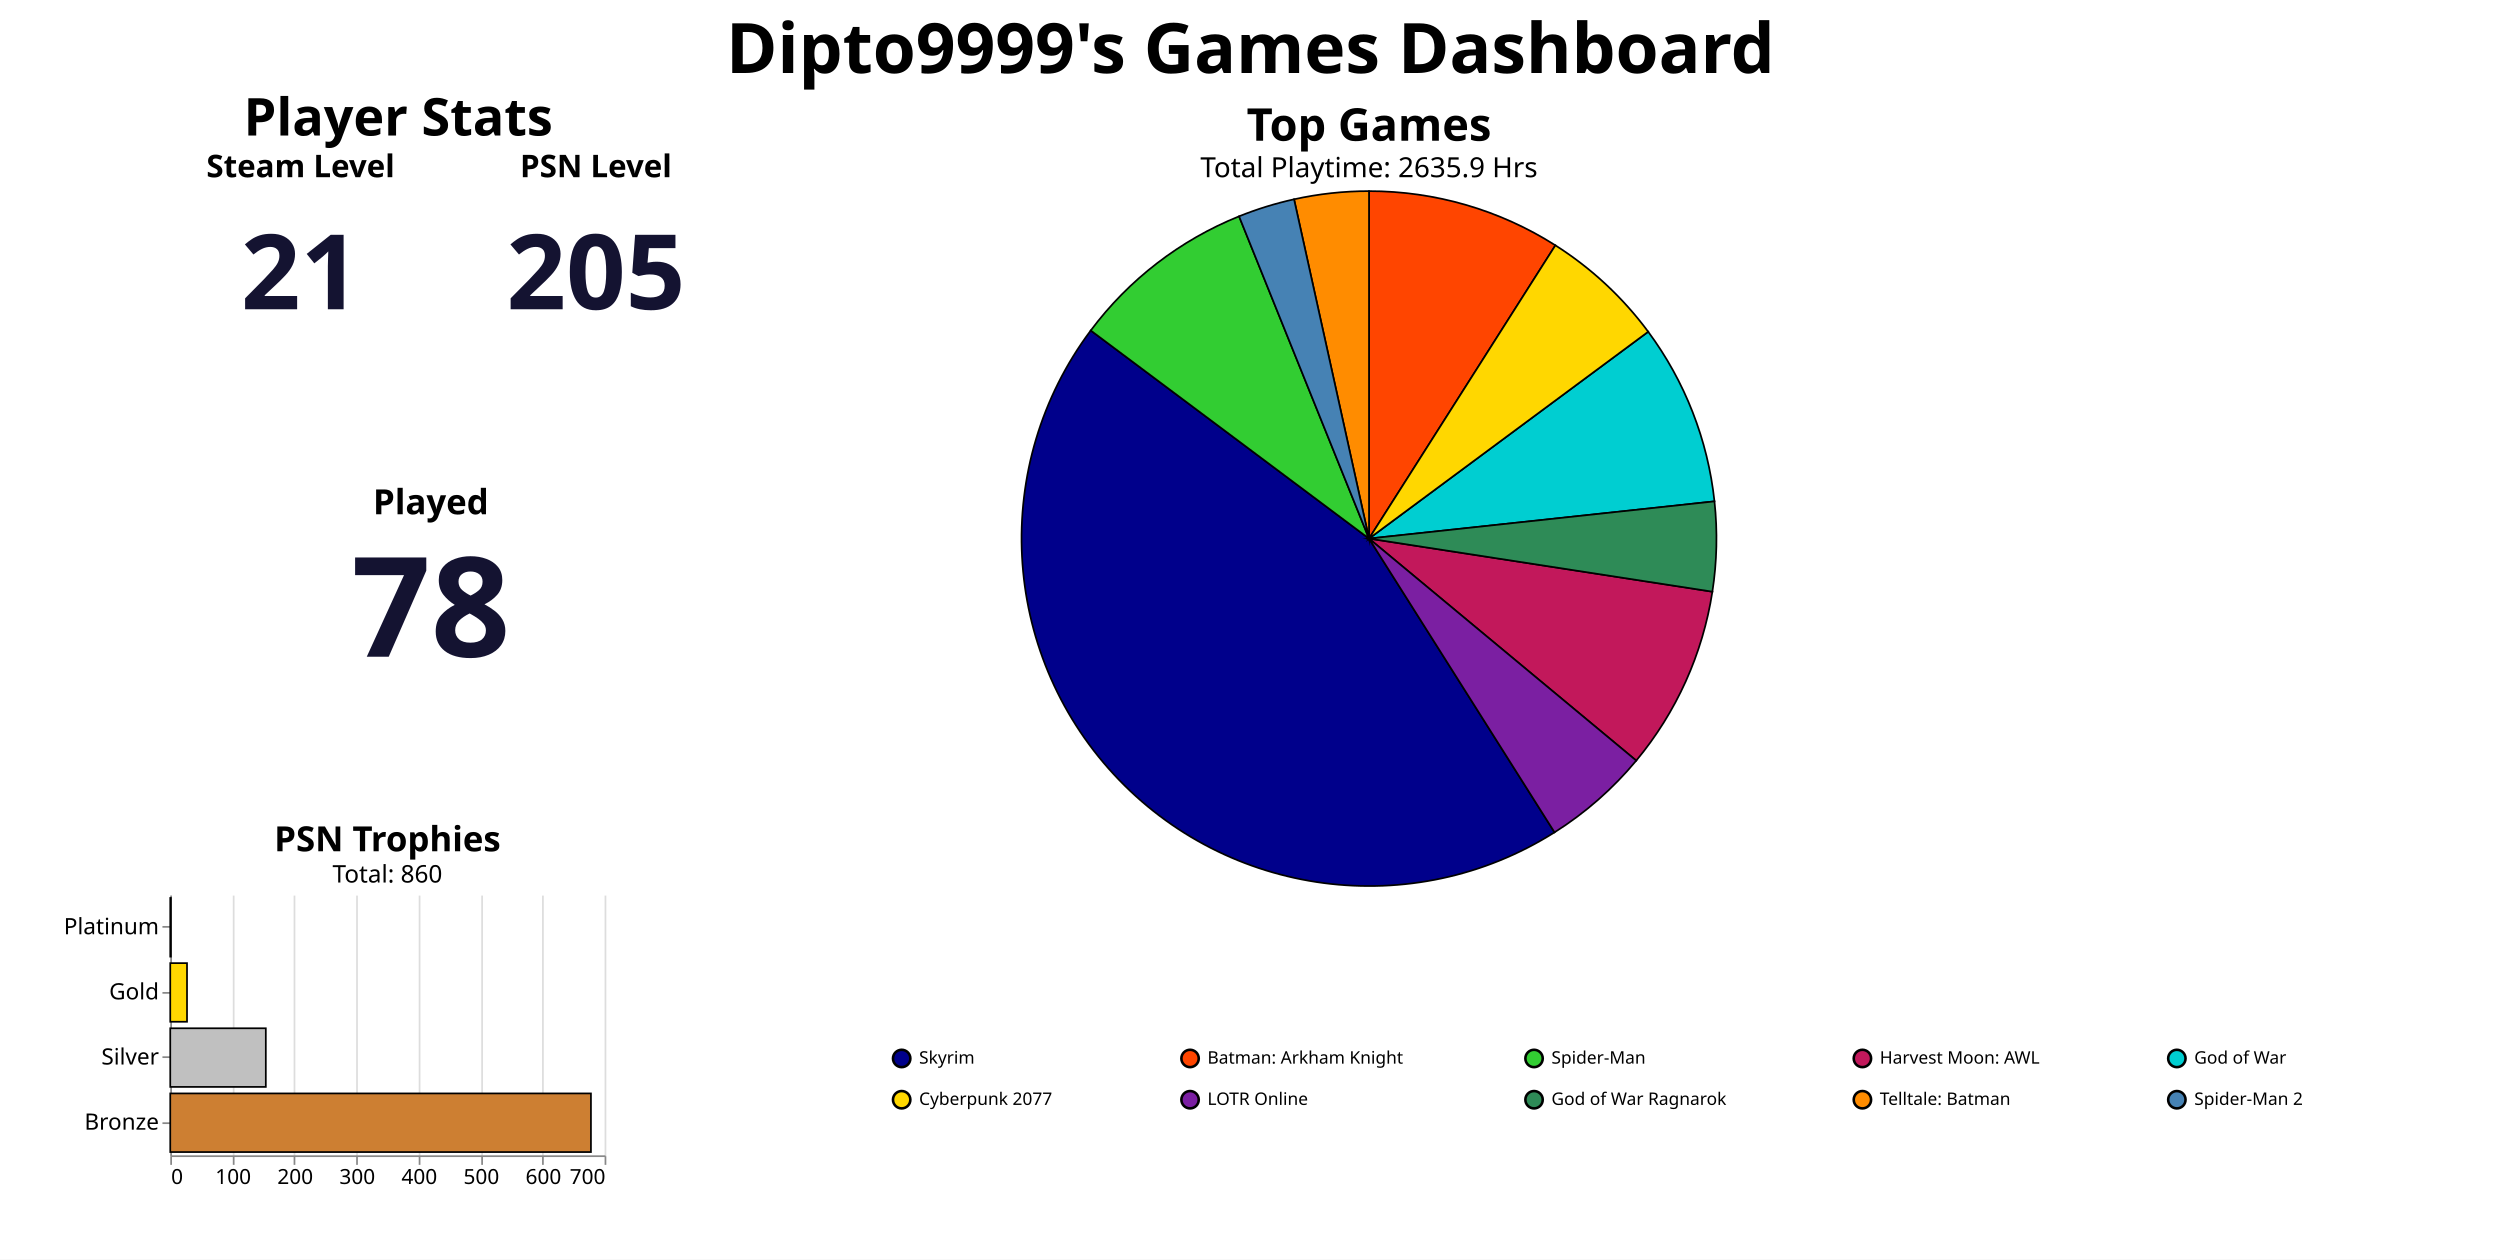
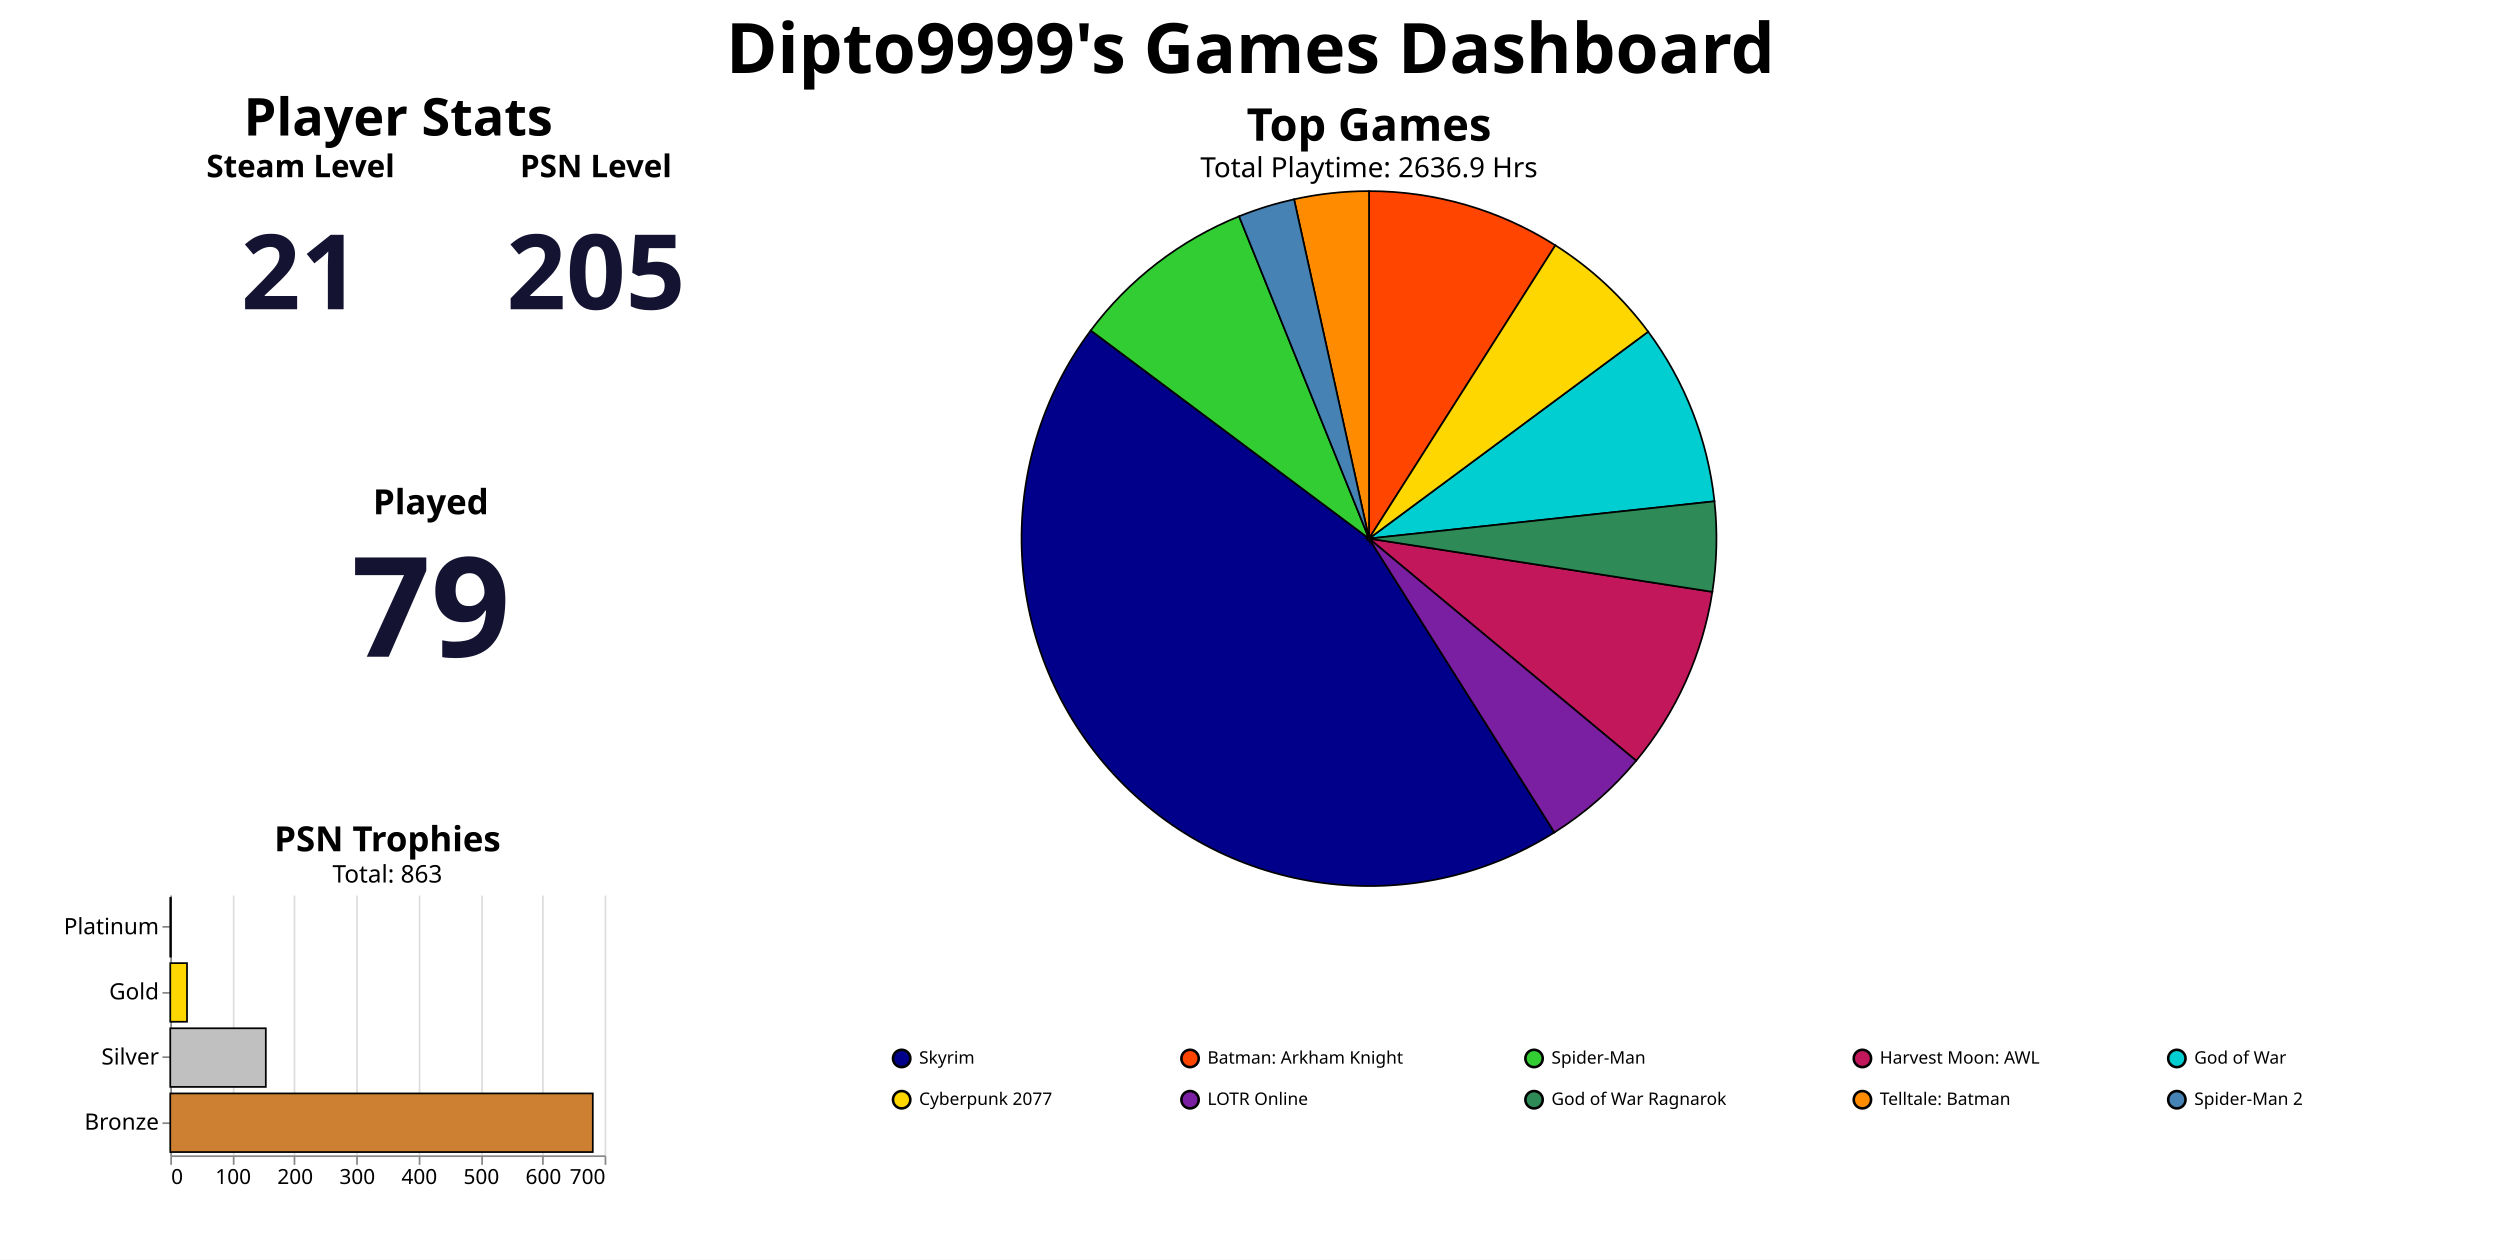
<svg xmlns="http://www.w3.org/2000/svg" version="1.1" class="marks" width="1439" height="725" viewBox="0 0 1439 725">
  <rect width="1439" height="725" fill="white" />
  <g fill="none" stroke-miterlimit="10" transform="translate(98,110)">
    <g class="mark-group role-frame root" role="graphics-object" aria-roledescription="group mark container">
      <g transform="translate(0,0)">
        <path class="background" aria-hidden="true" d="M0,0h0v0h0Z" />
        <g>
          <g class="mark-group role-scope concat_0_group" role="graphics-object" aria-roledescription="group mark container">
            <g transform="translate(0,0)">
              <path class="background" aria-hidden="true" d="M0,0h0v0h0Z" />
              <g>
                <g class="mark-group role-scope concat_0_concat_0_group" role="graphics-object" aria-roledescription="group mark container">
                  <g transform="translate(0,0)">
                    <path class="background" aria-hidden="true" d="M0,0h0v0h0Z" />
                    <g>
                      <g class="mark-group role-scope concat_0_concat_0_concat_0_group" role="graphics-object" aria-roledescription="group mark container">
                        <g transform="translate(0,0)">
                          <path class="background" aria-hidden="true" d="M0,0h150v150h-150Z" stroke="#ddd" stroke-opacity="0" stroke-width="1.5" />
                          <g>
                            <g class="mark-text role-mark concat_0_concat_0_concat_0_marks" role="graphics-object" aria-roledescription="text mark container">
                              <text aria-label="Metric: Steam Level; Value: 21" role="graphics-symbol" aria-roledescription="text mark" text-anchor="middle" transform="translate(75,68)" font-family="sans-serif" font-size="60px" font-weight="bold" fill="#141331">21</text>
                            </g>
                            <g class="mark-group role-title">
                              <g transform="translate(75,-22)">
                                <path class="background" aria-hidden="true" d="M0,0h0v0h0Z" pointer-events="none" />
                                <g>
                                  <g class="mark-text role-title-text" role="graphics-symbol" aria-roledescription="title" aria-label="Title text 'Steam Level'" pointer-events="none">
                                    <text text-anchor="middle" transform="translate(0,14)" font-family="sans-serif" font-size="18px" font-weight="bold" fill="#000" opacity="1">Steam Level</text>
                                  </g>
                                </g>
                                <path class="foreground" aria-hidden="true" d="" pointer-events="none" display="none" />
                              </g>
                            </g>
                          </g>
                          <path class="foreground" aria-hidden="true" d="" display="none" />
                        </g>
                      </g>
                      <g class="mark-group role-scope concat_0_concat_0_concat_1_group" role="graphics-object" aria-roledescription="group mark container">
                        <g transform="translate(170,0)">
                          <path class="background" aria-hidden="true" d="M0,0h150v150h-150Z" stroke="#ddd" stroke-opacity="0" stroke-width="1.5" />
                          <g>
                            <g class="mark-text role-mark concat_0_concat_0_concat_1_marks" role="graphics-object" aria-roledescription="text mark container">
                              <text aria-label="Metric: PSN Level; Value: 205" role="graphics-symbol" aria-roledescription="text mark" text-anchor="middle" transform="translate(75,68)" font-family="sans-serif" font-size="60px" font-weight="bold" fill="#141331">205</text>
                            </g>
                            <g class="mark-group role-title">
                              <g transform="translate(75,-22)">
                                <path class="background" aria-hidden="true" d="M0,0h0v0h0Z" pointer-events="none" />
                                <g>
                                  <g class="mark-text role-title-text" role="graphics-symbol" aria-roledescription="title" aria-label="Title text 'PSN Level'" pointer-events="none">
                                    <text text-anchor="middle" transform="translate(0,14)" font-family="sans-serif" font-size="18px" font-weight="bold" fill="#000" opacity="1">PSN Level</text>
                                  </g>
                                </g>
                                <path class="foreground" aria-hidden="true" d="" pointer-events="none" display="none" />
                              </g>
                            </g>
                          </g>
                          <path class="foreground" aria-hidden="true" d="" display="none" />
                        </g>
                      </g>
                    </g>
                    <path class="foreground" aria-hidden="true" d="" display="none" />
                  </g>
                </g>
                <g class="mark-group role-scope concat_0_concat_1_group" role="graphics-object" aria-roledescription="group mark container">
                  <g transform="translate(0,194)">
                    <path class="background" aria-hidden="true" d="M0,0h300v150h-300Z" stroke="#ddd" stroke-opacity="0" stroke-width="1.5" />
                    <g>
                      <g class="mark-text role-mark concat_0_concat_1_marks" role="graphics-object" aria-roledescription="text mark container">
-                         <text aria-label="Metric: Played; Value: 78" role="graphics-symbol" aria-roledescription="text mark" text-anchor="middle" transform="translate(150,74)" font-family="sans-serif" font-size="80px" font-weight="bold" fill="#141331">78</text>
+                         <text aria-label="Metric: Played; Value: 79" role="graphics-symbol" aria-roledescription="text mark" text-anchor="middle" transform="translate(150,74)" font-family="sans-serif" font-size="80px" font-weight="bold" fill="#141331">79</text>
                      </g>
                      <g class="mark-group role-title">
                        <g transform="translate(150,-24)">
                          <path class="background" aria-hidden="true" d="M0,0h0v0h0Z" pointer-events="none" />
                          <g>
                            <g class="mark-text role-title-text" role="graphics-symbol" aria-roledescription="title" aria-label="Title text 'Played'" pointer-events="none">
                              <text text-anchor="middle" transform="translate(0,16)" font-family="sans-serif" font-size="20px" font-weight="bold" fill="#000" opacity="1">Played</text>
                            </g>
                          </g>
                          <path class="foreground" aria-hidden="true" d="" pointer-events="none" display="none" />
                        </g>
                      </g>
                    </g>
                    <path class="foreground" aria-hidden="true" d="" display="none" />
                  </g>
                </g>
                <g class="mark-group role-scope concat_0_concat_2_group" role="graphics-object" aria-roledescription="group mark container">
                  <g transform="translate(0,405)">
                    <path class="background" aria-hidden="true" d="M0,0h250v150h-250Z" stroke="#ddd" stroke-opacity="0" stroke-width="1.5" />
                    <g>
                      <g class="mark-group role-axis" aria-hidden="true">
                        <g transform="translate(0.5,150.5)">
                          <path class="background" aria-hidden="true" d="M0,0h0v0h0Z" pointer-events="none" />
                          <g>
                            <g class="mark-rule role-axis-grid" pointer-events="none">
                              <line transform="translate(0,0)" x2="0" y2="-150" stroke="#ddd" stroke-width="1" opacity="1" />
                              <line transform="translate(36,0)" x2="0" y2="-150" stroke="#ddd" stroke-width="1" opacity="1" />
                              <line transform="translate(71,0)" x2="0" y2="-150" stroke="#ddd" stroke-width="1" opacity="1" />
                              <line transform="translate(107,0)" x2="0" y2="-150" stroke="#ddd" stroke-width="1" opacity="1" />
                              <line transform="translate(143,0)" x2="0" y2="-150" stroke="#ddd" stroke-width="1" opacity="1" />
                              <line transform="translate(179,0)" x2="0" y2="-150" stroke="#ddd" stroke-width="1" opacity="1" />
                              <line transform="translate(214,0)" x2="0" y2="-150" stroke="#ddd" stroke-width="1" opacity="1" />
                              <line transform="translate(250,0)" x2="0" y2="-150" stroke="#ddd" stroke-width="1" opacity="1" />
                            </g>
                          </g>
                          <path class="foreground" aria-hidden="true" d="" pointer-events="none" display="none" />
                        </g>
                      </g>
                      <g class="mark-group role-axis" role="graphics-symbol" aria-roledescription="axis" aria-label="X-axis for a linear scale with values from 0 to 700">
                        <g transform="translate(0.5,150.5)">
                          <path class="background" aria-hidden="true" d="M0,0h0v0h0Z" pointer-events="none" />
                          <g>
                            <g class="mark-rule role-axis-tick" pointer-events="none">
                              <line transform="translate(0,0)" x2="0" y2="5" stroke="#888" stroke-width="1" opacity="1" />
                              <line transform="translate(36,0)" x2="0" y2="5" stroke="#888" stroke-width="1" opacity="1" />
                              <line transform="translate(71,0)" x2="0" y2="5" stroke="#888" stroke-width="1" opacity="1" />
                              <line transform="translate(107,0)" x2="0" y2="5" stroke="#888" stroke-width="1" opacity="1" />
                              <line transform="translate(143,0)" x2="0" y2="5" stroke="#888" stroke-width="1" opacity="1" />
                              <line transform="translate(179,0)" x2="0" y2="5" stroke="#888" stroke-width="1" opacity="1" />
                              <line transform="translate(214,0)" x2="0" y2="5" stroke="#888" stroke-width="1" opacity="1" />
                              <line transform="translate(250,0)" x2="0" y2="5" stroke="#888" stroke-width="1" opacity="1" />
                            </g>
                            <g class="mark-text role-axis-label" pointer-events="none">
                              <text text-anchor="start" transform="translate(0,16)" font-family="sans-serif" font-size="12px" fill="#000" opacity="1">0</text>
                              <text text-anchor="middle" transform="translate(35.71429,16)" font-family="sans-serif" font-size="12px" fill="#000" opacity="1">100</text>
                              <text text-anchor="middle" transform="translate(71.42857,16)" font-family="sans-serif" font-size="12px" fill="#000" opacity="1">200</text>
                              <text text-anchor="middle" transform="translate(107.1429,16)" font-family="sans-serif" font-size="12px" fill="#000" opacity="1">300</text>
                              <text text-anchor="middle" transform="translate(142.8571,16)" font-family="sans-serif" font-size="12px" fill="#000" opacity="1">400</text>
                              <text text-anchor="middle" transform="translate(178.5714,16)" font-family="sans-serif" font-size="12px" fill="#000" opacity="1">500</text>
                              <text text-anchor="middle" transform="translate(214.2857,16)" font-family="sans-serif" font-size="12px" fill="#000" opacity="1">600</text>
                              <text text-anchor="end" transform="translate(250,16)" font-family="sans-serif" font-size="12px" fill="#000" opacity="1">700</text>
                            </g>
                            <g class="mark-rule role-axis-domain" pointer-events="none">
                              <line transform="translate(0,0)" x2="250" y2="0" stroke="#888" stroke-width="1" opacity="1" />
                            </g>
                          </g>
                          <path class="foreground" aria-hidden="true" d="" pointer-events="none" display="none" />
                        </g>
                      </g>
                      <g class="mark-group role-axis" role="graphics-symbol" aria-roledescription="axis" aria-label="Y-axis for a discrete scale with 4 values: Platinum, Gold, Silver, Bronze">
                        <g transform="translate(0.5,0.5)">
                          <path class="background" aria-hidden="true" d="M0,0h0v0h0Z" pointer-events="none" />
                          <g>
                            <g class="mark-rule role-axis-tick" pointer-events="none">
                              <line transform="translate(0,18)" x2="-5" y2="0" stroke="#888" stroke-width="1" opacity="1" />
                              <line transform="translate(0,56)" x2="-5" y2="0" stroke="#888" stroke-width="1" opacity="1" />
                              <line transform="translate(0,93)" x2="-5" y2="0" stroke="#888" stroke-width="1" opacity="1" />
                              <line transform="translate(0,131)" x2="-5" y2="0" stroke="#888" stroke-width="1" opacity="1" />
                            </g>
                            <g class="mark-text role-axis-label" pointer-events="none">
                              <text text-anchor="end" transform="translate(-7,22.25)" font-family="sans-serif" font-size="13px" fill="#000" opacity="1">Platinum</text>
                              <text text-anchor="end" transform="translate(-7,59.75)" font-family="sans-serif" font-size="13px" fill="#000" opacity="1">Gold</text>
                              <text text-anchor="end" transform="translate(-7,97.25)" font-family="sans-serif" font-size="13px" fill="#000" opacity="1">Silver</text>
                              <text text-anchor="end" transform="translate(-7,134.75)" font-family="sans-serif" font-size="13px" fill="#000" opacity="1">Bronze</text>
                            </g>
                            <g class="mark-rule role-axis-domain" pointer-events="none">
                              <line transform="translate(0,0)" x2="0" y2="150" stroke="#888" stroke-width="1" opacity="1" />
                            </g>
                          </g>
                          <path class="foreground" aria-hidden="true" d="" pointer-events="none" display="none" />
                        </g>
                      </g>
                      <g class="mark-rect role-mark concat_0_concat_2_marks" role="graphics-object" aria-roledescription="rect mark container">
                        <path aria-label="count: 1; type: Platinum; Trophy: Platinum; Count: 1" role="graphics-symbol" aria-roledescription="bar" d="M0,1.875h0.357v33.75h-0.357Z" fill="#B9F2FF" stroke="black" stroke-width="1" />
                        <path aria-label="count: 27; type: Gold; Trophy: Gold; Count: 27" role="graphics-symbol" aria-roledescription="bar" d="M0,39.375h9.643v33.75h-9.643Z" fill="#FFD700" stroke="black" stroke-width="1" />
                        <path aria-label="count: 154; type: Silver; Trophy: Silver; Count: 154" role="graphics-symbol" aria-roledescription="bar" d="M0,76.875h55v33.75h-55Z" fill="#C0C0C0" stroke="black" stroke-width="1" />
-                         <path aria-label="count: 678; type: Bronze; Trophy: Bronze; Count: 678" role="graphics-symbol" aria-roledescription="bar" d="M0,114.375h242.143v33.75h-242.143Z" fill="#CD7F32" stroke="black" stroke-width="1" />
+                         <path aria-label="count: 681; type: Bronze; Trophy: Bronze; Count: 681" role="graphics-symbol" aria-roledescription="bar" d="M0,114.375h243.214v33.75h-243.214Z" fill="#CD7F32" stroke="black" stroke-width="1" />
                      </g>
                      <g class="mark-group role-title">
                        <g transform="translate(125,-41)">
                          <path class="background" aria-hidden="true" d="M0,0h0v0h0Z" pointer-events="none" />
                          <g>
                            <g class="mark-text role-title-text" role="graphics-symbol" aria-roledescription="title" aria-label="Title text 'PSN Trophies'" pointer-events="none">
                              <text text-anchor="middle" transform="translate(0,16)" font-family="sans-serif" font-size="20px" font-weight="bold" fill="#000" opacity="1">PSN Trophies</text>
                            </g>
-                             <g class="mark-text role-title-subtitle" role="graphics-symbol" aria-roledescription="subtitle" aria-label="Subtitle text 'Total: 860'" pointer-events="none">
-                               <text text-anchor="middle" transform="translate(0,34)" font-family="sans-serif" font-size="14px" fill="#000" opacity="1">Total: 860</text>
+                             <g class="mark-text role-title-subtitle" role="graphics-symbol" aria-roledescription="subtitle" aria-label="Subtitle text 'Total: 863'" pointer-events="none">
+                               <text text-anchor="middle" transform="translate(0,34)" font-family="sans-serif" font-size="14px" fill="#000" opacity="1">Total: 863</text>
                            </g>
                          </g>
                          <path class="foreground" aria-hidden="true" d="" pointer-events="none" display="none" />
                        </g>
                      </g>
                    </g>
                    <path class="foreground" aria-hidden="true" d="" display="none" />
                  </g>
                </g>
                <g class="mark-group role-title">
                  <g transform="translate(131.2109,-56)">
                    <path class="background" aria-hidden="true" d="M0,0h0v0h0Z" pointer-events="none" />
                    <g>
                      <g class="mark-text role-title-text" role="graphics-symbol" aria-roledescription="title" aria-label="Title text 'Player Stats'" pointer-events="none">
                        <text text-anchor="middle" transform="translate(0,24)" font-family="sans-serif" font-size="30px" font-weight="bold" fill="#000" opacity="1">Player Stats</text>
                      </g>
                    </g>
                    <path class="foreground" aria-hidden="true" d="" pointer-events="none" display="none" />
                  </g>
                </g>
              </g>
              <path class="foreground" aria-hidden="true" d="" display="none" />
            </g>
          </g>
          <g class="mark-group role-scope concat_1_group" role="graphics-object" aria-roledescription="group mark container">
            <g transform="translate(340,0)">
              <path class="background" aria-hidden="true" d="M0,0h700v400h-700Z" />
              <g>
                <g class="mark-arc role-mark concat_1_marks" role="graphics-object" aria-roledescription="arc mark container">
-                   <path aria-label="playtime_percentage: 44.18; name: Skyrim; Game: Skyrim; Time (Hrs): 845.3; Playtime (%): 44.18" role="graphics-symbol" aria-roledescription="arc mark" transform="translate(350,200)" d="M-160.174,-119.767A200,200,0,0,0,106.803,169.095L0,0Z" fill="#00008B" stroke="black" stroke-width="1" />
-                   <path aria-label="playtime_percentage: 9.01; name: Batman: Arkham Knight; Game: Batman: Arkham Knight; Time (Hrs): 172.4; Playtime (%): 9.01" role="graphics-symbol" aria-roledescription="arc mark" transform="translate(350,200)" d="M107.281,-168.792A200,200,0,0,0,0,-200L0,0Z" fill="#FF4500" stroke="black" stroke-width="1" />
-                   <path aria-label="playtime_percentage: 8.68; name: Spider-Man; Game: Spider-Man; Time (Hrs): 166.1; Playtime (%): 8.68" role="graphics-symbol" aria-roledescription="arc mark" transform="translate(350,200)" d="M-74.799,-185.486A200,200,0,0,0,-160.174,-119.767L0,0Z" fill="#32CD32" stroke="black" stroke-width="1" />
-                   <path aria-label="playtime_percentage: 8.59; name: Harvest Moon: AWL; Game: Harvest Moon: AWL; Time (Hrs): 164.3; Playtime (%): 8.59" role="graphics-symbol" aria-roledescription="arc mark" transform="translate(350,200)" d="M153.833,127.81A200,200,0,0,0,197.649,30.576L0,0Z" fill="#C2185B" stroke="black" stroke-width="1" />
-                   <path aria-label="playtime_percentage: 8.44; name: God of War; Game: God of War; Time (Hrs): 161.5; Playtime (%): 8.44" role="graphics-symbol" aria-roledescription="arc mark" transform="translate(350,200)" d="M198.85,-21.418A200,200,0,0,0,160.699,-119.062L0,0Z" fill="#00CED1" stroke="black" stroke-width="1" />
-                   <path aria-label="playtime_percentage: 5.84; name: Cyberpunk 2077; Game: Cyberpunk 2077; Time (Hrs): 111.8; Playtime (%): 5.84" role="graphics-symbol" aria-roledescription="arc mark" transform="translate(350,200)" d="M160.699,-119.062A200,200,0,0,0,107.281,-168.792L0,0Z" fill="#FFD700" stroke="black" stroke-width="1" />
-                   <path aria-label="playtime_percentage: 5; name: LOTR Online; Game: LOTR Online; Time (Hrs): 95.7; Playtime (%): 5.00" role="graphics-symbol" aria-roledescription="arc mark" transform="translate(350,200)" d="M106.803,169.095A200,200,0,0,0,153.833,127.81L0,0Z" fill="#7B1FA2" stroke="black" stroke-width="1" />
-                   <path aria-label="playtime_percentage: 4.15; name: God of War Ragnarok; Game: God of War Ragnarok; Time (Hrs): 79.4; Playtime (%): 4.15" role="graphics-symbol" aria-roledescription="arc mark" transform="translate(350,200)" d="M197.649,30.576A200,200,0,0,0,198.85,-21.418L0,0Z" fill="#2E8B57" stroke="black" stroke-width="1" />
-                   <path aria-label="playtime_percentage: 3.46; name: Telltale: Batman; Game: Telltale: Batman; Time (Hrs): 66.2; Playtime (%): 3.46" role="graphics-symbol" aria-roledescription="arc mark" transform="translate(350,200)" d="M0,-200A200,200,0,0,0,-43.142,-195.291L0,0Z" fill="#FF8C00" stroke="black" stroke-width="1" />
-                   <path aria-label="playtime_percentage: 2.64; name: Spider-Man 2; Game: Spider-Man 2; Time (Hrs): 50.5; Playtime (%): 2.64" role="graphics-symbol" aria-roledescription="arc mark" transform="translate(350,200)" d="M-43.142,-195.291A200,200,0,0,0,-74.799,-185.486L0,0Z" fill="#4682B4" stroke="black" stroke-width="1" />
+                   <path aria-label="playtime_percentage: 44.18; name: Skyrim; Game: Skyrim; Time (Hrs): 845.3; Playtime (%): 44.18" role="graphics-symbol" aria-roledescription="arc mark" transform="translate(350,200)" d="M-160.163,-119.782A200,200,0,0,0,106.741,169.134L0,0Z" fill="#00008B" stroke="black" stroke-width="1" />
+                   <path aria-label="playtime_percentage: 9.01; name: Batman: Arkham Knight; Game: Batman: Arkham Knight; Time (Hrs): 172.4; Playtime (%): 9.01" role="graphics-symbol" aria-roledescription="arc mark" transform="translate(350,200)" d="M107.271,-168.798A200,200,0,0,0,0,-200L0,0Z" fill="#FF4500" stroke="black" stroke-width="1" />
+                   <path aria-label="playtime_percentage: 8.68; name: Spider-Man; Game: Spider-Man; Time (Hrs): 166.1; Playtime (%): 8.68" role="graphics-symbol" aria-roledescription="arc mark" transform="translate(350,200)" d="M-74.792,-185.489A200,200,0,0,0,-160.163,-119.782L0,0Z" fill="#32CD32" stroke="black" stroke-width="1" />
+                   <path aria-label="playtime_percentage: 8.59; name: Harvest Moon: AWL; Game: Harvest Moon: AWL; Time (Hrs): 164.3; Playtime (%): 8.59" role="graphics-symbol" aria-roledescription="arc mark" transform="translate(350,200)" d="M153.782,127.872A200,200,0,0,0,197.635,30.666L0,0Z" fill="#C2185B" stroke="black" stroke-width="1" />
+                   <path aria-label="playtime_percentage: 8.44; name: God of War; Game: God of War; Time (Hrs): 161.5; Playtime (%): 8.44" role="graphics-symbol" aria-roledescription="arc mark" transform="translate(350,200)" d="M198.847,-21.447A200,200,0,0,0,160.688,-119.077L0,0Z" fill="#00CED1" stroke="black" stroke-width="1" />
+                   <path aria-label="playtime_percentage: 5.84; name: Cyberpunk 2077; Game: Cyberpunk 2077; Time (Hrs): 111.8; Playtime (%): 5.84" role="graphics-symbol" aria-roledescription="arc mark" transform="translate(350,200)" d="M160.688,-119.077A200,200,0,0,0,107.271,-168.798L0,0Z" fill="#FFD700" stroke="black" stroke-width="1" />
+                   <path aria-label="playtime_percentage: 5; name: LOTR Online; Game: LOTR Online; Time (Hrs): 95.7; Playtime (%): 5.00" role="graphics-symbol" aria-roledescription="arc mark" transform="translate(350,200)" d="M106.741,169.134A200,200,0,0,0,153.782,127.872L0,0Z" fill="#7B1FA2" stroke="black" stroke-width="1" />
+                   <path aria-label="playtime_percentage: 4.16; name: God of War Ragnarok; Game: God of War Ragnarok; Time (Hrs): 79.6; Playtime (%): 4.16" role="graphics-symbol" aria-roledescription="arc mark" transform="translate(350,200)" d="M197.635,30.666A200,200,0,0,0,198.847,-21.447L0,0Z" fill="#2E8B57" stroke="black" stroke-width="1" />
+                   <path aria-label="playtime_percentage: 3.46; name: Telltale: Batman; Game: Telltale: Batman; Time (Hrs): 66.2; Playtime (%): 3.46" role="graphics-symbol" aria-roledescription="arc mark" transform="translate(350,200)" d="M0,-200A200,200,0,0,0,-43.138,-195.292L0,0Z" fill="#FF8C00" stroke="black" stroke-width="1" />
+                   <path aria-label="playtime_percentage: 2.64; name: Spider-Man 2; Game: Spider-Man 2; Time (Hrs): 50.5; Playtime (%): 2.64" role="graphics-symbol" aria-roledescription="arc mark" transform="translate(350,200)" d="M-43.138,-195.292A200,200,0,0,0,-74.792,-185.489L0,0Z" fill="#4682B4" stroke="black" stroke-width="1" />
                </g>
                <g class="mark-group role-legend" role="graphics-symbol" aria-roledescription="legend" aria-label="Symbol legend for fill color with 10 values: Skyrim, Batman: Arkham Knight, Spider-Man, Harvest Moon: AWL, God of War, ending with Spider-Man 2">
                  <g transform="translate(0,418)">
                    <path class="background" aria-hidden="true" d="M0,0h961v187h-961Z" pointer-events="none" />
                    <g>
                      <g class="mark-group role-legend-entry">
                        <g transform="translate(75,75)">
                          <path class="background" aria-hidden="true" d="M0,0h0v0h0Z" pointer-events="none" />
                          <g>
                            <g class="mark-group role-scope" role="graphics-object" aria-roledescription="group mark container">
                              <g transform="translate(0,0.25)">
                                <path class="background" aria-hidden="true" d="M0,0h89.384v12.5h-89.384Z" pointer-events="none" opacity="1" />
                                <g>
                                  <g class="mark-symbol role-legend-symbol" pointer-events="none">
                                    <path transform="translate(6,6)" d="M5,0A5,5,0,1,1,-5,0A5,5,0,1,1,5,0" fill="#00008B" stroke="black" stroke-width="1.5" opacity="1" />
                                  </g>
                                  <g class="mark-text role-legend-label" pointer-events="none">
                                    <text text-anchor="start" transform="translate(16,9)" font-family="sans-serif" font-size="10px" fill="#000" opacity="1">Skyrim</text>
                                  </g>
                                </g>
                                <path class="foreground" aria-hidden="true" d="" pointer-events="none" display="none" />
                              </g>
                              <g transform="translate(166,0.25)">
                                <path class="background" aria-hidden="true" d="M0,0h121.054v12.5h-121.054Z" pointer-events="none" opacity="1" />
                                <g>
                                  <g class="mark-symbol role-legend-symbol" pointer-events="none">
                                    <path transform="translate(6,6)" d="M5,0A5,5,0,1,1,-5,0A5,5,0,1,1,5,0" fill="#FF4500" stroke="black" stroke-width="1.5" opacity="1" />
                                  </g>
                                  <g class="mark-text role-legend-label" pointer-events="none">
                                    <text text-anchor="start" transform="translate(16,9)" font-family="sans-serif" font-size="10px" fill="#000" opacity="1">Batman: Arkham Knight</text>
                                  </g>
                                </g>
                                <path class="foreground" aria-hidden="true" d="" pointer-events="none" display="none" />
                              </g>
                              <g transform="translate(364,0.25)">
                                <path class="background" aria-hidden="true" d="M0,0h112.895v12.5h-112.895Z" pointer-events="none" opacity="1" />
                                <g>
                                  <g class="mark-symbol role-legend-symbol" pointer-events="none">
                                    <path transform="translate(6,6)" d="M5,0A5,5,0,1,1,-5,0A5,5,0,1,1,5,0" fill="#32CD32" stroke="black" stroke-width="1.5" opacity="1" />
                                  </g>
                                  <g class="mark-text role-legend-label" pointer-events="none">
                                    <text text-anchor="start" transform="translate(16,9)" font-family="sans-serif" font-size="10px" fill="#000" opacity="1">Spider-Man</text>
                                  </g>
                                </g>
                                <path class="foreground" aria-hidden="true" d="" pointer-events="none" display="none" />
                              </g>
                              <g transform="translate(553,0.25)">
                                <path class="background" aria-hidden="true" d="M0,0h104.55v12.5h-104.55Z" pointer-events="none" opacity="1" />
                                <g>
                                  <g class="mark-symbol role-legend-symbol" pointer-events="none">
                                    <path transform="translate(6,6)" d="M5,0A5,5,0,1,1,-5,0A5,5,0,1,1,5,0" fill="#C2185B" stroke="black" stroke-width="1.5" opacity="1" />
                                  </g>
                                  <g class="mark-text role-legend-label" pointer-events="none">
                                    <text text-anchor="start" transform="translate(16,9)" font-family="sans-serif" font-size="10px" fill="#000" opacity="1">Harvest Moon: AWL</text>
                                  </g>
                                </g>
                                <path class="foreground" aria-hidden="true" d="" pointer-events="none" display="none" />
                              </g>
                              <g transform="translate(734,0.25)">
                                <path class="background" aria-hidden="true" d="M0,0h76.029v12.5h-76.029Z" pointer-events="none" opacity="1" />
                                <g>
                                  <g class="mark-symbol role-legend-symbol" pointer-events="none">
                                    <path transform="translate(6,6)" d="M5,0A5,5,0,1,1,-5,0A5,5,0,1,1,5,0" fill="#00CED1" stroke="black" stroke-width="1.5" opacity="1" />
                                  </g>
                                  <g class="mark-text role-legend-label" pointer-events="none">
                                    <text text-anchor="start" transform="translate(16,9)" font-family="sans-serif" font-size="10px" fill="#000" opacity="1">God of War</text>
                                  </g>
                                </g>
                                <path class="foreground" aria-hidden="true" d="" pointer-events="none" display="none" />
                              </g>
                              <g transform="translate(0,24)">
                                <path class="background" aria-hidden="true" d="M0,0h89.384v12.5h-89.384Z" pointer-events="none" opacity="1" />
                                <g>
                                  <g class="mark-symbol role-legend-symbol" pointer-events="none">
                                    <path transform="translate(6,6)" d="M5,0A5,5,0,1,1,-5,0A5,5,0,1,1,5,0" fill="#FFD700" stroke="black" stroke-width="1.5" opacity="1" />
                                  </g>
                                  <g class="mark-text role-legend-label" pointer-events="none">
                                    <text text-anchor="start" transform="translate(16,9)" font-family="sans-serif" font-size="10px" fill="#000" opacity="1">Cyberpunk 2077</text>
                                  </g>
                                </g>
                                <path class="foreground" aria-hidden="true" d="" pointer-events="none" display="none" />
                              </g>
                              <g transform="translate(166,24)">
                                <path class="background" aria-hidden="true" d="M0,0h121.054v12.5h-121.054Z" pointer-events="none" opacity="1" />
                                <g>
                                  <g class="mark-symbol role-legend-symbol" pointer-events="none">
                                    <path transform="translate(6,6)" d="M5,0A5,5,0,1,1,-5,0A5,5,0,1,1,5,0" fill="#7B1FA2" stroke="black" stroke-width="1.5" opacity="1" />
                                  </g>
                                  <g class="mark-text role-legend-label" pointer-events="none">
                                    <text text-anchor="start" transform="translate(16,9)" font-family="sans-serif" font-size="10px" fill="#000" opacity="1">LOTR Online</text>
                                  </g>
                                </g>
                                <path class="foreground" aria-hidden="true" d="" pointer-events="none" display="none" />
                              </g>
                              <g transform="translate(364,24)">
                                <path class="background" aria-hidden="true" d="M0,0h112.895v12.5h-112.895Z" pointer-events="none" opacity="1" />
                                <g>
                                  <g class="mark-symbol role-legend-symbol" pointer-events="none">
                                    <path transform="translate(6,6)" d="M5,0A5,5,0,1,1,-5,0A5,5,0,1,1,5,0" fill="#2E8B57" stroke="black" stroke-width="1.5" opacity="1" />
                                  </g>
                                  <g class="mark-text role-legend-label" pointer-events="none">
                                    <text text-anchor="start" transform="translate(16,9)" font-family="sans-serif" font-size="10px" fill="#000" opacity="1">God of War Ragnarok</text>
                                  </g>
                                </g>
                                <path class="foreground" aria-hidden="true" d="" pointer-events="none" display="none" />
                              </g>
                              <g transform="translate(553,24)">
                                <path class="background" aria-hidden="true" d="M0,0h104.55v12.5h-104.55Z" pointer-events="none" opacity="1" />
                                <g>
                                  <g class="mark-symbol role-legend-symbol" pointer-events="none">
                                    <path transform="translate(6,6)" d="M5,0A5,5,0,1,1,-5,0A5,5,0,1,1,5,0" fill="#FF8C00" stroke="black" stroke-width="1.5" opacity="1" />
                                  </g>
                                  <g class="mark-text role-legend-label" pointer-events="none">
                                    <text text-anchor="start" transform="translate(16,9)" font-family="sans-serif" font-size="10px" fill="#000" opacity="1">Telltale: Batman</text>
                                  </g>
                                </g>
                                <path class="foreground" aria-hidden="true" d="" pointer-events="none" display="none" />
                              </g>
                              <g transform="translate(734,24)">
                                <path class="background" aria-hidden="true" d="M0,0h76.029v12.5h-76.029Z" pointer-events="none" opacity="1" />
                                <g>
                                  <g class="mark-symbol role-legend-symbol" pointer-events="none">
                                    <path transform="translate(6,6)" d="M5,0A5,5,0,1,1,-5,0A5,5,0,1,1,5,0" fill="#4682B4" stroke="black" stroke-width="1.5" opacity="1" />
                                  </g>
                                  <g class="mark-text role-legend-label" pointer-events="none">
                                    <text text-anchor="start" transform="translate(16,9)" font-family="sans-serif" font-size="10px" fill="#000" opacity="1">Spider-Man 2</text>
                                  </g>
                                </g>
                                <path class="foreground" aria-hidden="true" d="" pointer-events="none" display="none" />
                              </g>
                            </g>
                          </g>
                          <path class="foreground" aria-hidden="true" d="" pointer-events="none" display="none" />
                        </g>
                      </g>
                    </g>
                    <path class="foreground" aria-hidden="true" d="" pointer-events="none" display="none" />
                  </g>
                </g>
                <g class="mark-group role-title">
                  <g transform="translate(350,-50)">
                    <path class="background" aria-hidden="true" d="M0,0h0v0h0Z" pointer-events="none" />
                    <g>
                      <g class="mark-text role-title-text" role="graphics-symbol" aria-roledescription="title" aria-label="Title text 'Top Games'" pointer-events="none">
                        <text text-anchor="middle" transform="translate(0,21)" font-family="sans-serif" font-size="26px" font-weight="bold" fill="#000" opacity="1">Top Games</text>
                      </g>
-                       <g class="mark-text role-title-subtitle" role="graphics-symbol" aria-roledescription="subtitle" aria-label="Subtitle text 'Total Playtime: 2635.9 Hrs'" pointer-events="none">
-                         <text text-anchor="middle" transform="translate(0,42)" font-family="sans-serif" font-size="16px" fill="#000" opacity="1">Total Playtime: 2635.9 Hrs</text>
+                       <g class="mark-text role-title-subtitle" role="graphics-symbol" aria-roledescription="subtitle" aria-label="Subtitle text 'Total Playtime: 2636.9 Hrs'" pointer-events="none">
+                         <text text-anchor="middle" transform="translate(0,42)" font-family="sans-serif" font-size="16px" fill="#000" opacity="1">Total Playtime: 2636.9 Hrs</text>
                      </g>
                    </g>
                    <path class="foreground" aria-hidden="true" d="" pointer-events="none" display="none" />
                  </g>
                </g>
              </g>
              <path class="foreground" aria-hidden="true" d="" display="none" />
            </g>
          </g>
          <g class="mark-group role-title">
            <g transform="translate(621.7109,-100)">
              <path class="background" aria-hidden="true" d="M0,0h0v0h0Z" pointer-events="none" />
              <g>
                <g class="mark-text role-title-text" role="graphics-symbol" aria-roledescription="title" aria-label="Title text 'Dipto9999's Games Dashboard'" pointer-events="none">
                  <text text-anchor="middle" transform="translate(0,32)" font-family="sans-serif" font-size="40px" font-weight="bold" fill="#000" opacity="1">Dipto9999's Games Dashboard</text>
                </g>
              </g>
              <path class="foreground" aria-hidden="true" d="" pointer-events="none" display="none" />
            </g>
          </g>
        </g>
        <path class="foreground" aria-hidden="true" d="" display="none" />
      </g>
    </g>
  </g>
</svg>
